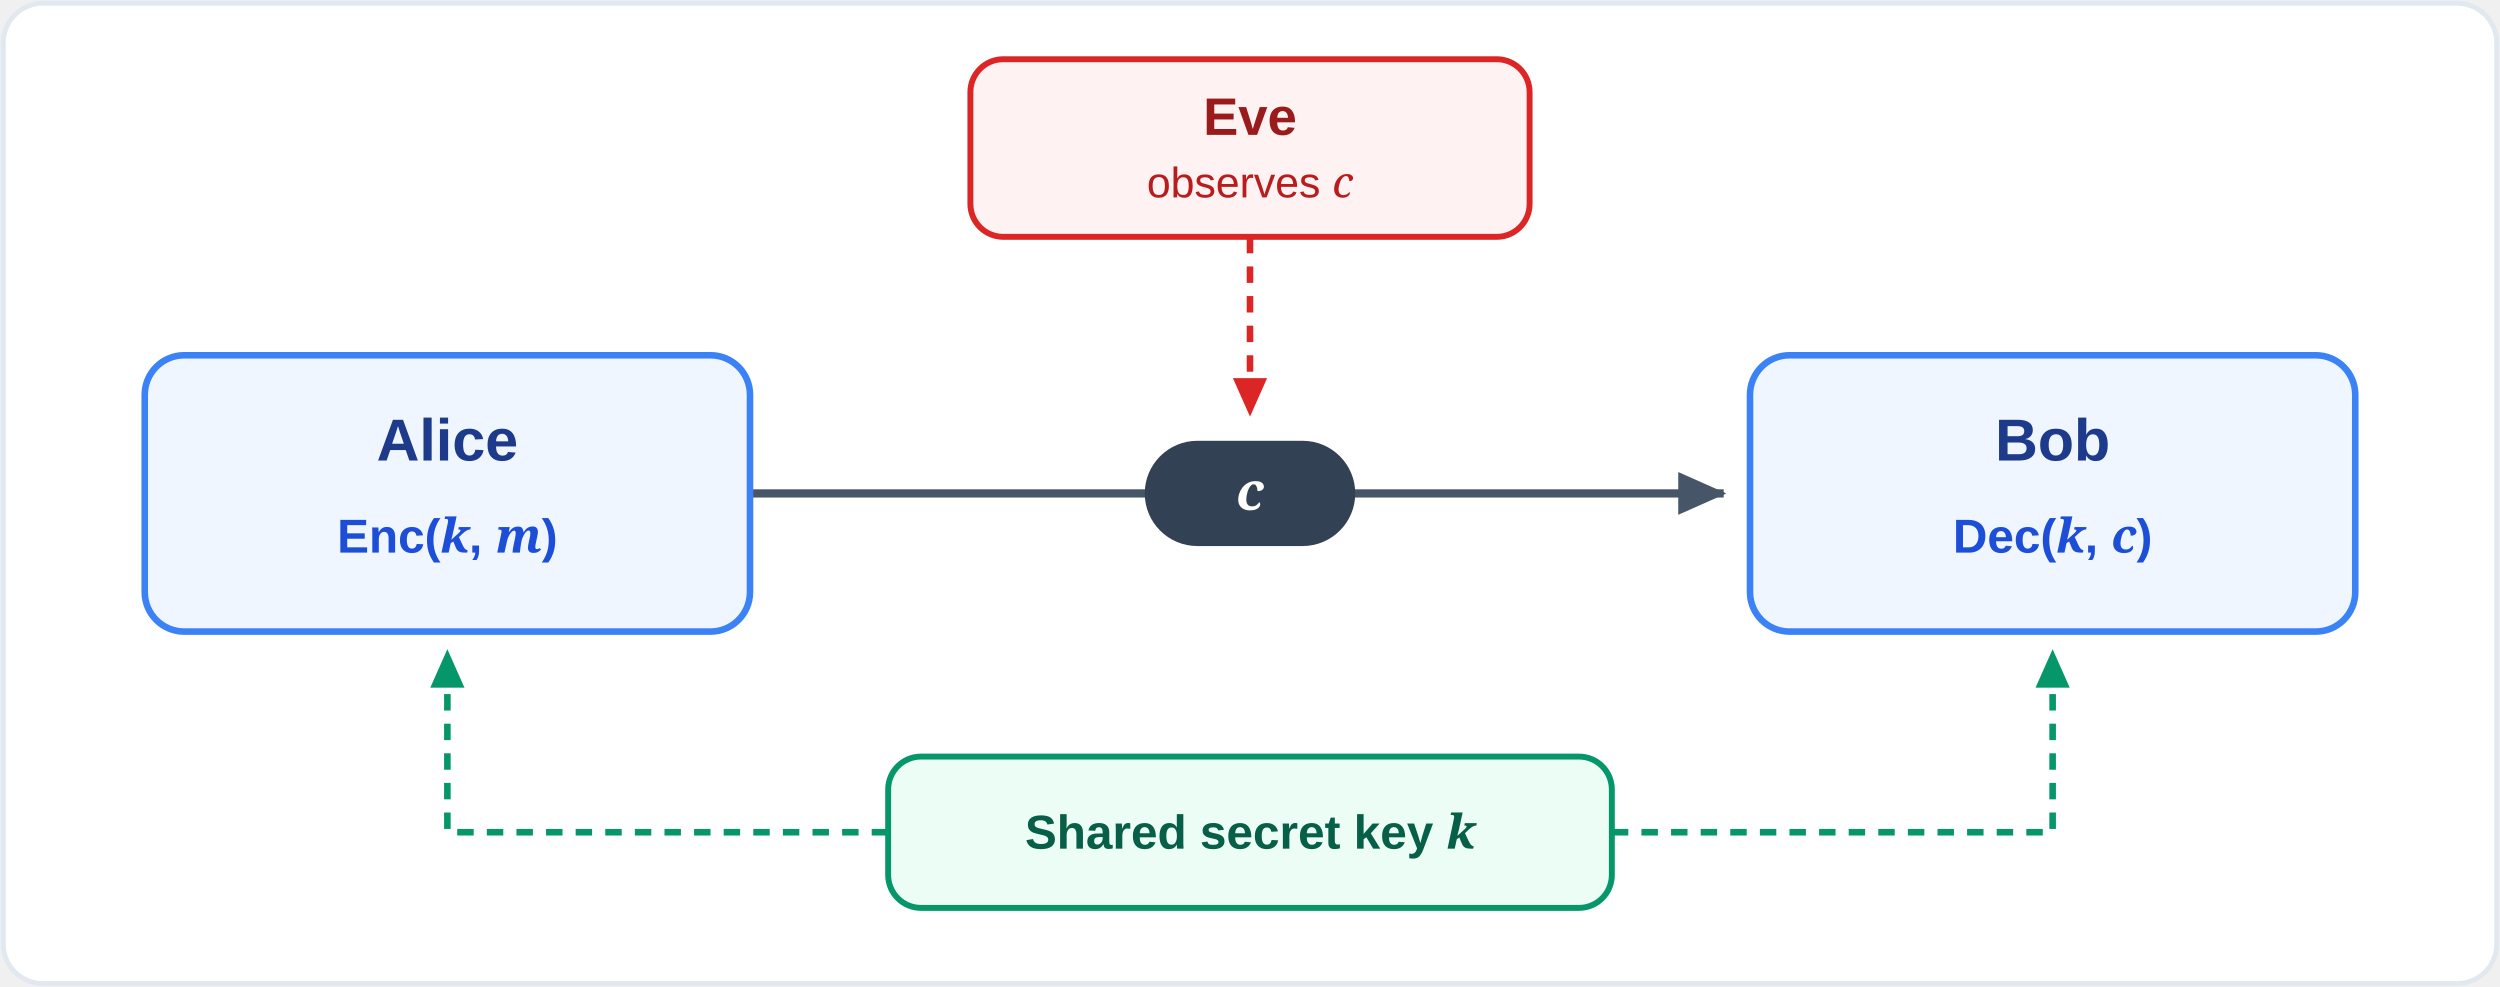
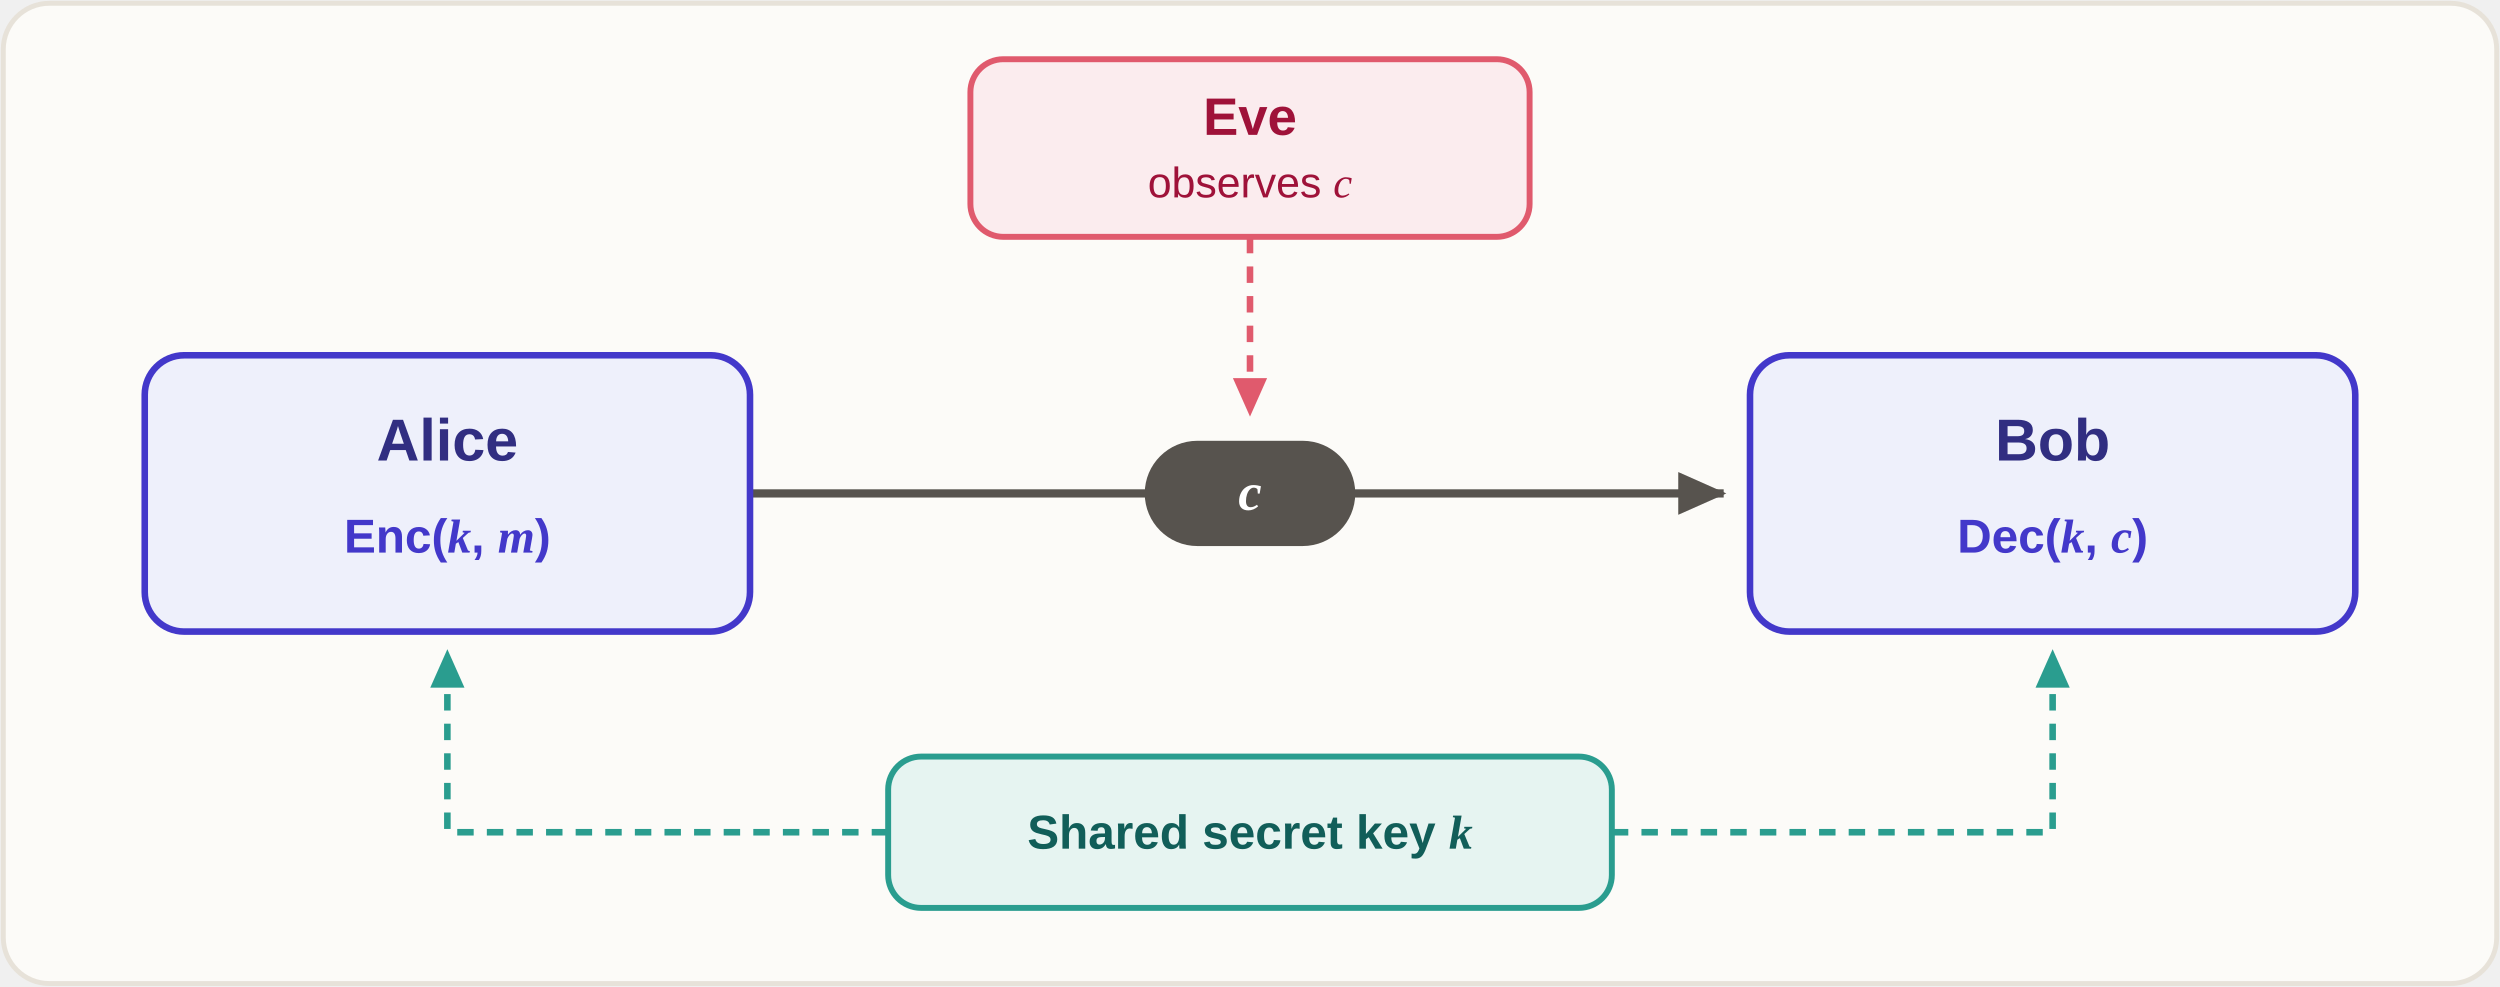
- <svg xmlns="http://www.w3.org/2000/svg" viewBox="0 0 760 300" role="img" aria-labelledby="ske-title ske-desc" font-family="Segoe UI, Arial, sans-serif">
+ <svg xmlns="http://www.w3.org/2000/svg" viewBox="0 0 760 300" role="img" aria-labelledby="ske-title ske-desc" font-family="'Segoe UI', Arial, sans-serif">
  <defs>
    <marker id="arrow-slate" viewBox="0 0 10 10" refX="8.5" refY="5" markerWidth="6.5" markerHeight="6.5" orient="auto">
-       <path d="M0 1L9 5L0 9Z" fill="#475569" />
+       <path d="M0 1L9 5L0 9Z" fill="#57534e" />
    </marker>
    <marker id="arrow-red" viewBox="0 0 10 10" refX="8.5" refY="5" markerWidth="6.5" markerHeight="6.5" orient="auto">
-       <path d="M0 1L9 5L0 9Z" fill="#dc2626" />
+       <path d="M0 1L9 5L0 9Z" fill="#e05a6d" />
    </marker>
    <marker id="arrow-green" viewBox="0 0 10 10" refX="8.5" refY="5" markerWidth="6.5" markerHeight="6.5" orient="auto">
-       <path d="M0 1L9 5L0 9Z" fill="#059669" />
+       <path d="M0 1L9 5L0 9Z" fill="#2a9d8f" />
    </marker>
  </defs>
-   <rect x="1" y="1" width="758" height="298" rx="12" fill="#ffffff" stroke="#e2e8f0" stroke-width="1.5" />
-   <path d="M228 150 H524" fill="none" stroke="#475569" stroke-width="2.5" marker-end="url(#arrow-slate)" />
-   <path d="M380 72 V126" fill="none" stroke="#dc2626" stroke-width="2" stroke-dasharray="5 4" marker-end="url(#arrow-red)" />
-   <path d="M270 253 H136 V198" fill="none" stroke="#059669" stroke-width="2" stroke-dasharray="5 4" marker-end="url(#arrow-green)" />
-   <path d="M490 253 H624 V198" fill="none" stroke="#059669" stroke-width="2" stroke-dasharray="5 4" marker-end="url(#arrow-green)" />
-   <rect x="295" y="18" width="170" height="54" rx="10" fill="#fef2f2" stroke="#dc2626" stroke-width="1.8" />
-   <text x="380" y="41" text-anchor="middle" font-size="16" font-weight="700" fill="#991b1b">Eve</text>
-   <text x="380" y="60" text-anchor="middle" font-size="13" fill="#b91c1c">observes <tspan font-family="Georgia, serif" font-style="italic">c</tspan>
+   <rect x="1" y="1" width="758" height="298" rx="14" fill="#fcfbf8" stroke="#e7e2d9" stroke-width="1.5" />
+   <path d="M228 150 H524" fill="none" stroke="#57534e" stroke-width="2.5" marker-end="url(#arrow-slate)" />
+   <path d="M380 72 V126" fill="none" stroke="#e05a6d" stroke-width="2" stroke-dasharray="5 4" marker-end="url(#arrow-red)" />
+   <path d="M270 253 H136 V198" fill="none" stroke="#2a9d8f" stroke-width="2" stroke-dasharray="5 4" marker-end="url(#arrow-green)" />
+   <path d="M490 253 H624 V198" fill="none" stroke="#2a9d8f" stroke-width="2" stroke-dasharray="5 4" marker-end="url(#arrow-green)" />
+   <rect x="295" y="18" width="170" height="54" rx="10" fill="#fbecee" stroke="#e05a6d" stroke-width="1.8" />
+   <text x="380" y="41" text-anchor="middle" font-size="16" font-weight="700" fill="#9f1239">Eve</text>
+   <text x="380" y="60" text-anchor="middle" font-size="13" fill="#9f1239">observes <tspan font-family="Georgia, 'Times New Roman', serif" font-style="italic">c</tspan>
  </text>
-   <rect x="348" y="134" width="64" height="32" rx="16" fill="#334155" />
-   <text x="380" y="155" text-anchor="middle" font-size="16" font-weight="700" fill="#ffffff" font-family="Georgia, serif" font-style="italic">c</text>
-   <rect x="44" y="108" width="184" height="84" rx="12" fill="#eff6ff" stroke="#3b82f6" stroke-width="2" />
-   <text x="136" y="140" text-anchor="middle" font-size="18" font-weight="700" fill="#1e3a8a">Alice</text>
-   <text x="136" y="168" text-anchor="middle" font-size="14.5" font-weight="600" fill="#1d4ed8">Enc(<tspan font-family="Georgia, serif" font-style="italic">k</tspan>, <tspan font-family="Georgia, serif" font-style="italic">m</tspan>)</text>
-   <rect x="532" y="108" width="184" height="84" rx="12" fill="#eff6ff" stroke="#3b82f6" stroke-width="2" />
-   <text x="624" y="140" text-anchor="middle" font-size="18" font-weight="700" fill="#1e3a8a">Bob</text>
-   <text x="624" y="168" text-anchor="middle" font-size="14.5" font-weight="600" fill="#1d4ed8">Dec(<tspan font-family="Georgia, serif" font-style="italic">k</tspan>, <tspan font-family="Georgia, serif" font-style="italic">c</tspan>)</text>
-   <rect x="270" y="230" width="220" height="46" rx="10" fill="#ecfdf5" stroke="#059669" stroke-width="1.8" />
-   <text x="380" y="258" text-anchor="middle" font-size="14.5" font-weight="600" fill="#065f46">Shared secret key <tspan font-family="Georgia, serif" font-style="italic" font-weight="700">k</tspan>
+   <rect x="348" y="134" width="64" height="32" rx="16" fill="#57534e" />
+   <text x="380" y="155" text-anchor="middle" font-size="16" font-weight="700" fill="#ffffff" font-family="Georgia, 'Times New Roman', serif" font-style="italic">c</text>
+   <rect x="44" y="108" width="184" height="84" rx="12" fill="#eef0fb" stroke="#4338ca" stroke-width="2" />
+   <text x="136" y="140" text-anchor="middle" font-size="18" font-weight="700" fill="#312e81">Alice</text>
+   <text x="136" y="168" text-anchor="middle" font-size="14.5" font-weight="600" fill="#4338ca">Enc(<tspan font-family="Georgia, 'Times New Roman', serif" font-style="italic">k</tspan>, <tspan font-family="Georgia, 'Times New Roman', serif" font-style="italic">m</tspan>)</text>
+   <rect x="532" y="108" width="184" height="84" rx="12" fill="#eef0fb" stroke="#4338ca" stroke-width="2" />
+   <text x="624" y="140" text-anchor="middle" font-size="18" font-weight="700" fill="#312e81">Bob</text>
+   <text x="624" y="168" text-anchor="middle" font-size="14.5" font-weight="600" fill="#4338ca">Dec(<tspan font-family="Georgia, 'Times New Roman', serif" font-style="italic">k</tspan>, <tspan font-family="Georgia, 'Times New Roman', serif" font-style="italic">c</tspan>)</text>
+   <rect x="270" y="230" width="220" height="46" rx="10" fill="#e6f4f1" stroke="#2a9d8f" stroke-width="1.8" />
+   <text x="380" y="258" text-anchor="middle" font-size="14.5" font-weight="600" fill="#115e59">Shared secret key <tspan font-family="Georgia, 'Times New Roman', serif" font-style="italic" font-weight="700">k</tspan>
  </text>
</svg>
